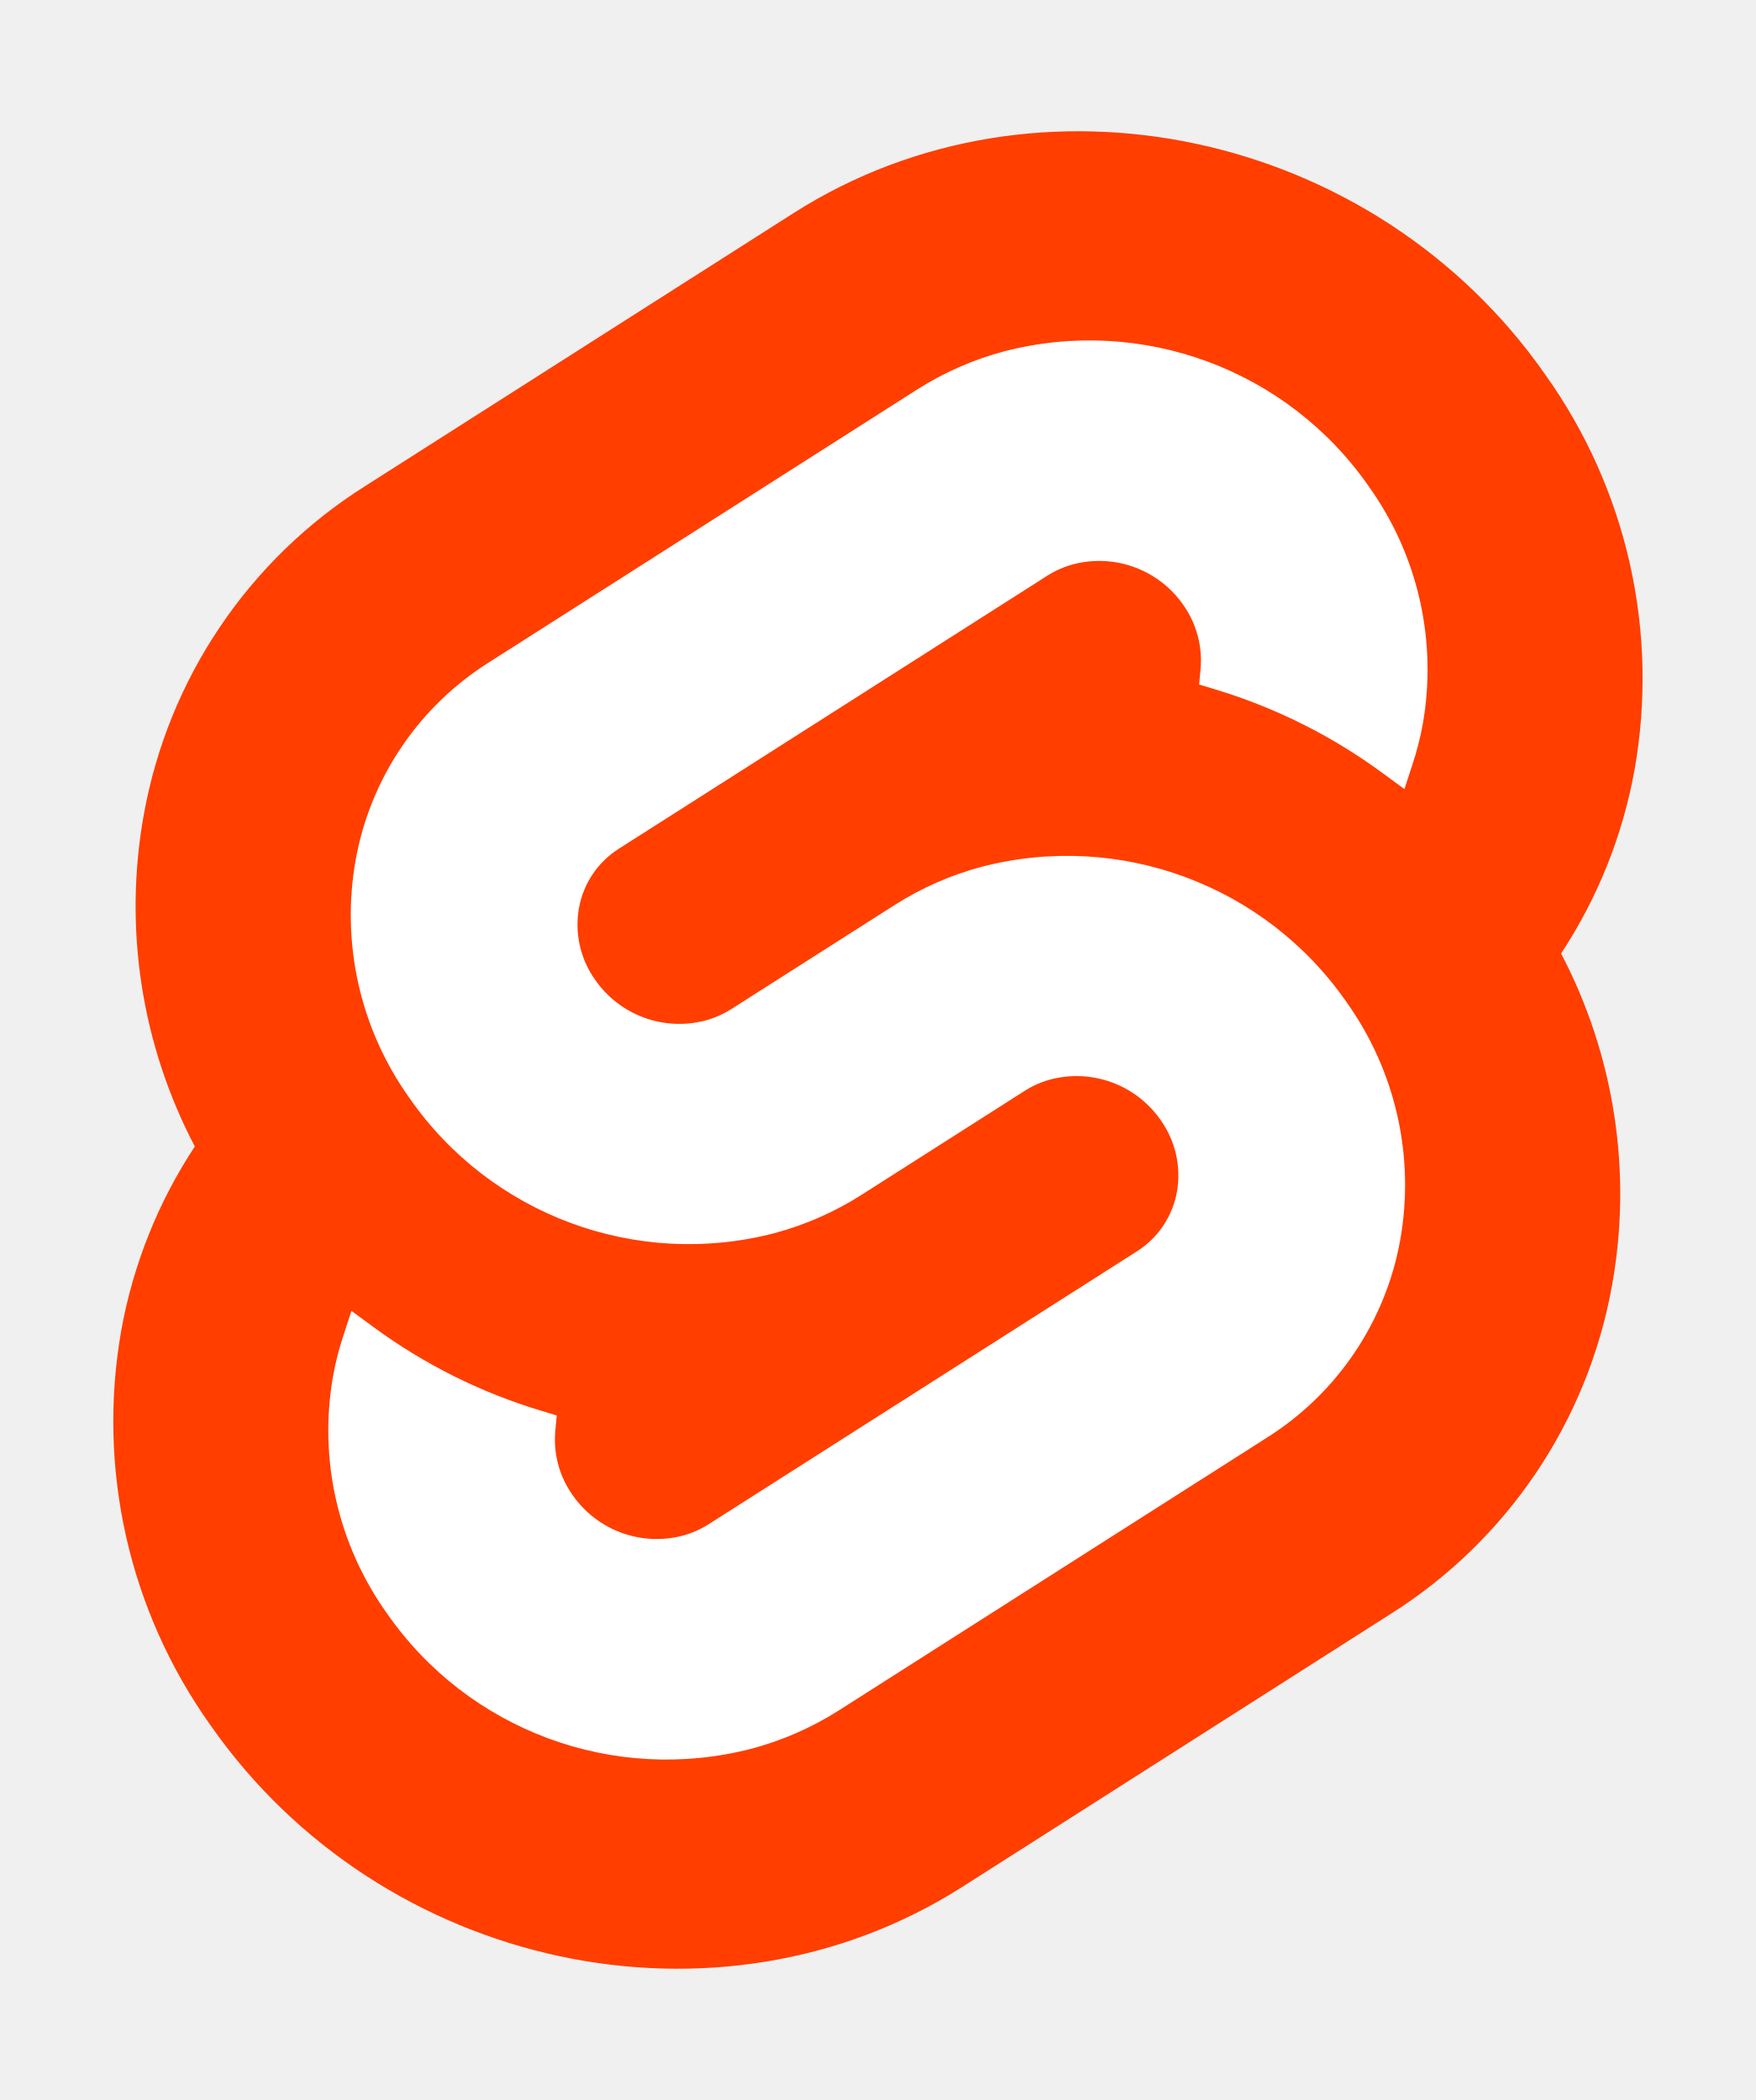
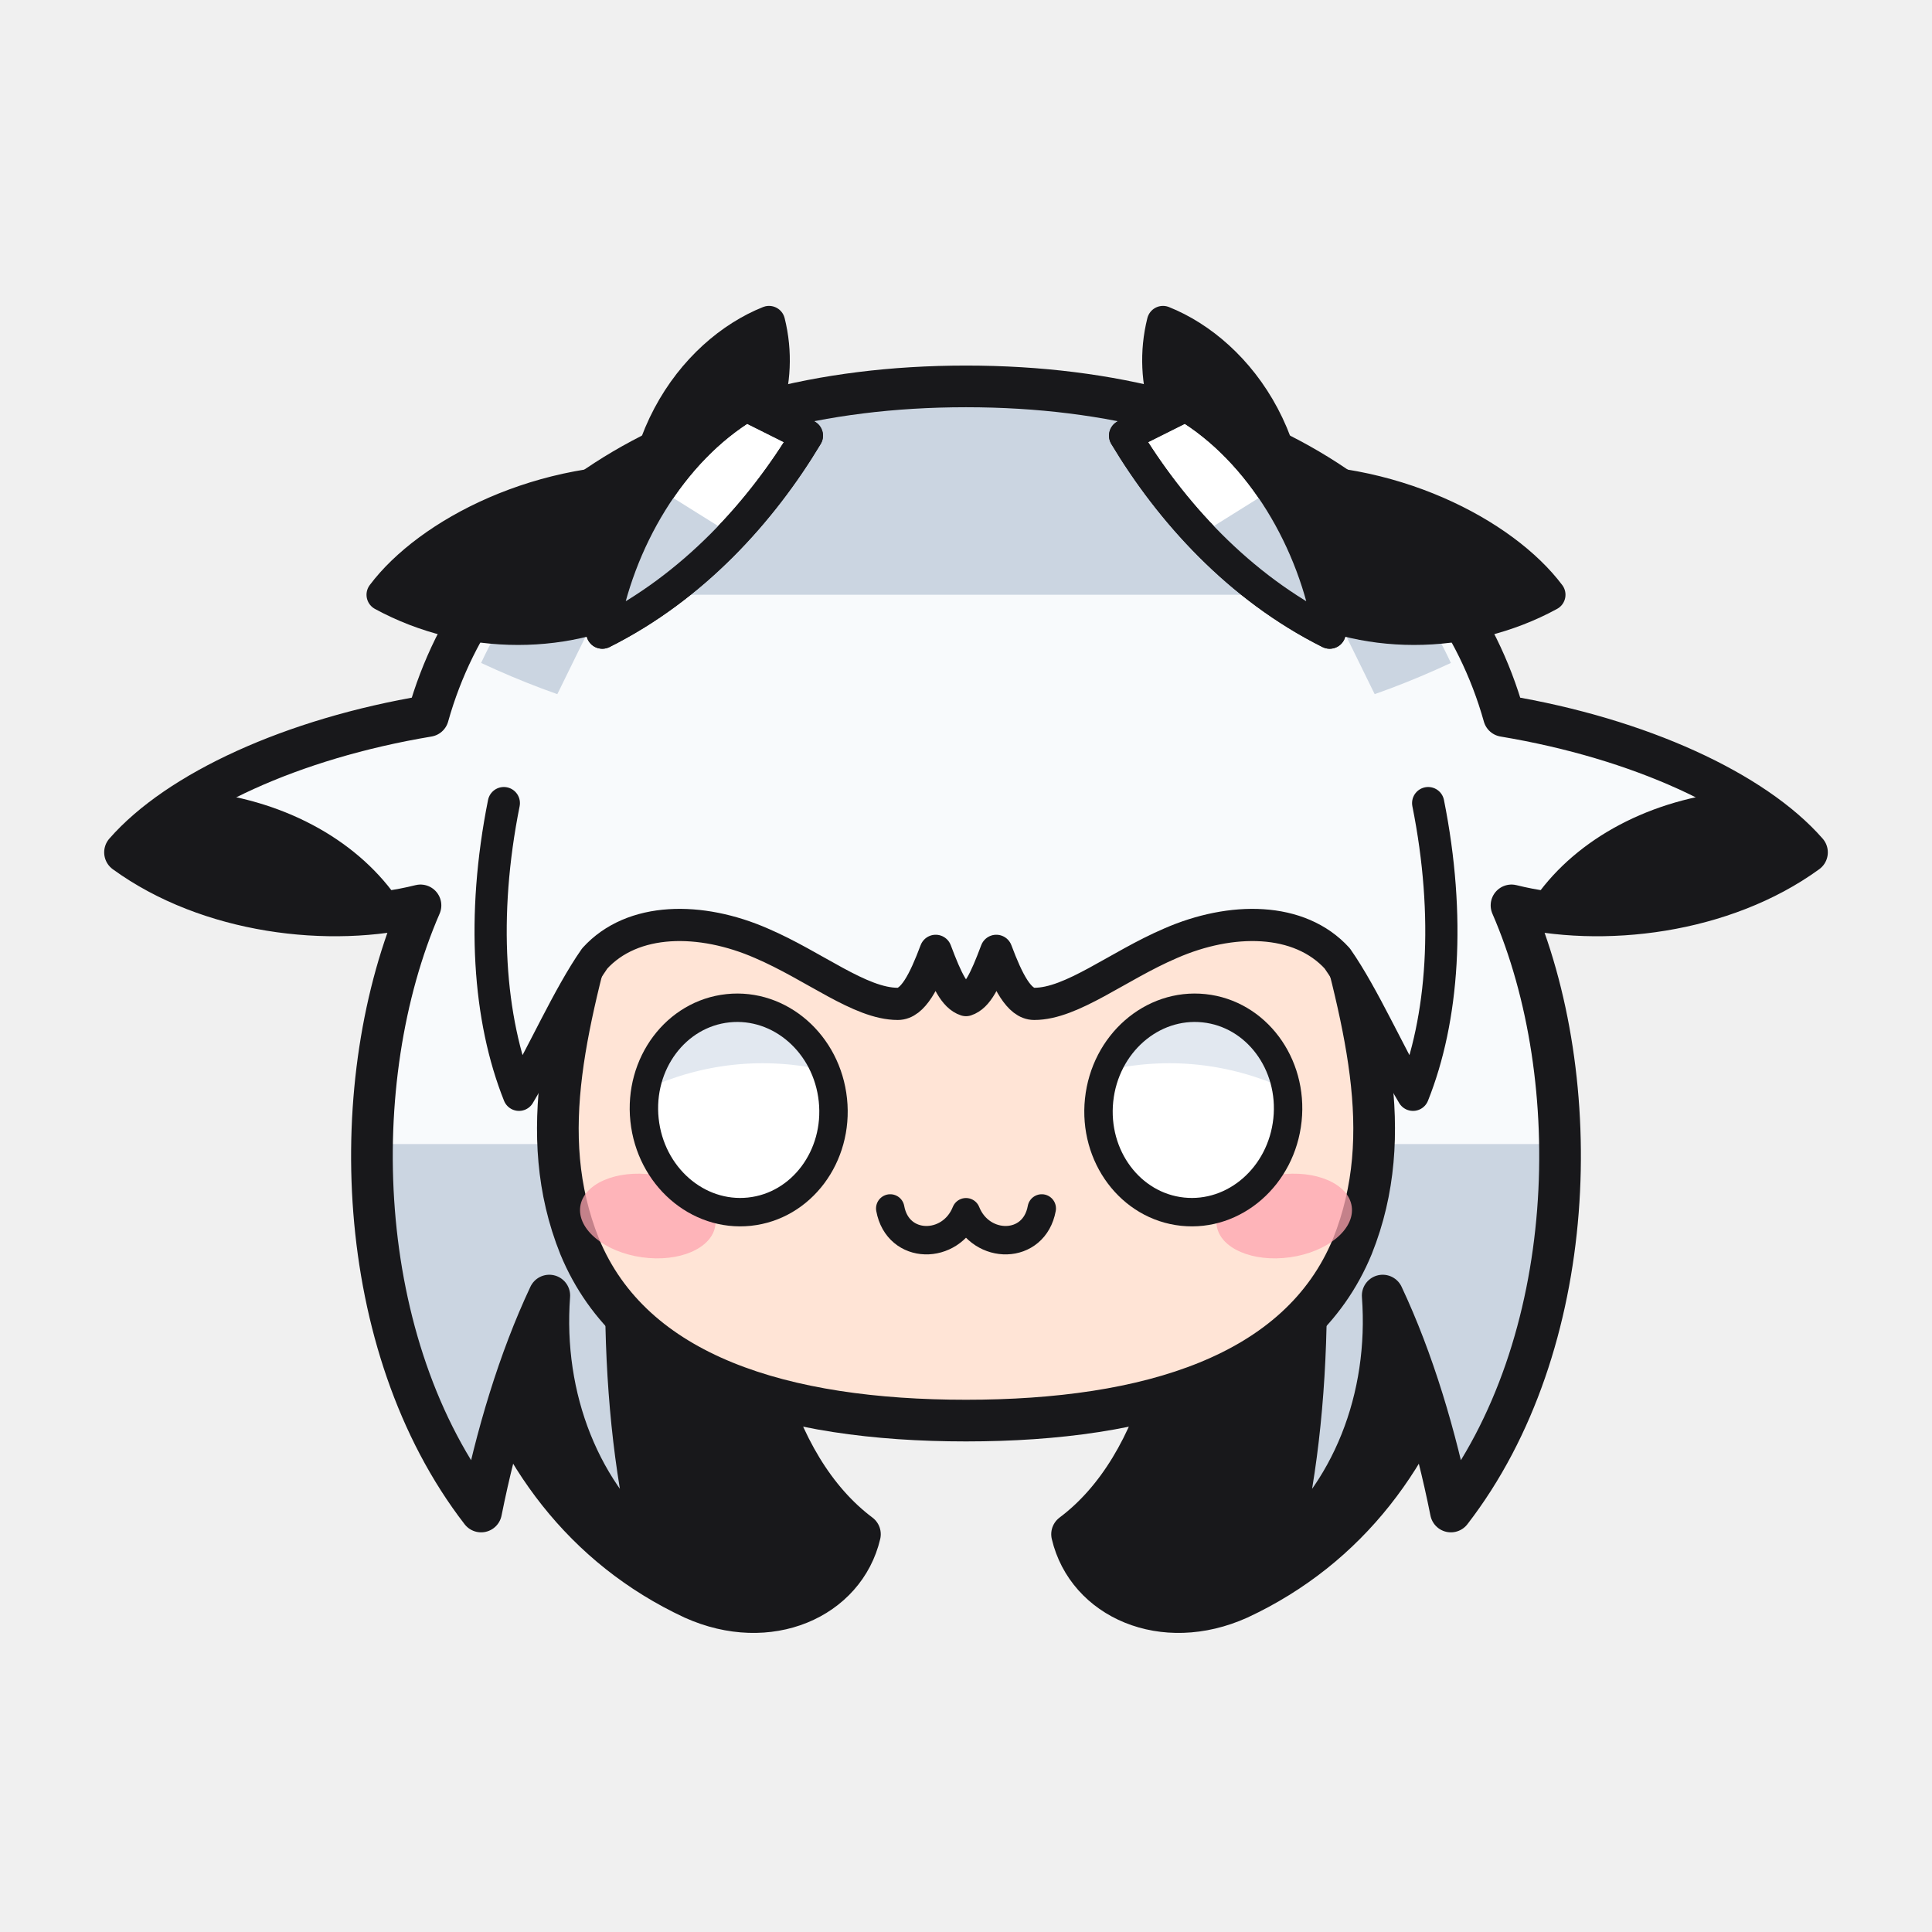
- <svg xmlns="http://www.w3.org/2000/svg" width="107" height="128" viewBox="0 0 107 128">
-   <path d="M94.157 22.819c-10.4-14.885-30.94-19.297-45.792-9.835L22.282 29.608A29.92 29.92 0 0 0 8.764 49.65a31.5 31.5 0 0 0 3.108 20.231 30 30 0 0 0-4.477 11.183 31.9 31.9 0 0 0 5.448 24.116c10.402 14.887 30.942 19.297 45.791 9.835l26.083-16.624A29.92 29.92 0 0 0 98.235 78.35a31.53 31.53 0 0 0-3.105-20.232 30 30 0 0 0 4.474-11.182 31.88 31.88 0 0 0-5.447-24.116" style="fill:#ff3e00" />
-   <path d="M45.817 106.582a20.72 20.72 0 0 1-22.237-8.243 19.17 19.17 0 0 1-3.277-14.503 18 18 0 0 1 .624-2.435l.49-1.498 1.337.981a33.6 33.6 0 0 0 10.203 5.098l.97.294-.09.968a5.85 5.85 0 0 0 1.052 3.878 6.24 6.24 0 0 0 6.695 2.485 5.8 5.8 0 0 0 1.603-.704L69.27 76.28a5.43 5.43 0 0 0 2.45-3.631 5.8 5.8 0 0 0-.987-4.371 6.24 6.24 0 0 0-6.698-2.487 5.7 5.7 0 0 0-1.6.704l-9.953 6.345a19 19 0 0 1-5.296 2.326 20.72 20.72 0 0 1-22.237-8.243 19.17 19.17 0 0 1-3.277-14.502 17.99 17.99 0 0 1 8.13-12.052l26.081-16.623a19 19 0 0 1 5.3-2.329 20.72 20.72 0 0 1 22.237 8.243 19.17 19.17 0 0 1 3.277 14.503 18 18 0 0 1-.624 2.435l-.49 1.498-1.337-.98a33.6 33.6 0 0 0-10.203-5.1l-.97-.294.09-.968a5.86 5.86 0 0 0-1.052-3.878 6.24 6.24 0 0 0-6.696-2.485 5.8 5.8 0 0 0-1.602.704L37.73 51.72a5.42 5.42 0 0 0-2.449 3.63 5.79 5.79 0 0 0 .986 4.372 6.24 6.24 0 0 0 6.698 2.486 5.8 5.8 0 0 0 1.602-.704l9.952-6.342a19 19 0 0 1 5.295-2.328 20.72 20.72 0 0 1 22.237 8.242 19.17 19.17 0 0 1 3.277 14.503 18 18 0 0 1-8.13 12.053l-26.081 16.622a19 19 0 0 1-5.3 2.328" style="fill:#fff" />
+ <svg xmlns="http://www.w3.org/2000/svg" viewBox="155 -37 510 510" width="100%" height="100%">
+   <defs>
+     <style>
+       /* Stroke Hierarchy */
+       .outer-stroke {
+         stroke: #18181B;
+         stroke-width: 11;
+         stroke-linecap: round;
+         stroke-linejoin: round;
+       }
+       .inner-stroke {
+         stroke: #18181B;
+         stroke-width: 8.5;
+         stroke-linecap: round;
+         stroke-linejoin: round;
+       }
+       .face-stroke {
+         stroke: #18181B;
+         stroke-width: 7.5;
+         stroke-linecap: round;
+         stroke-linejoin: round;
+       }
+ 
+       /* Flat Color Palette (No Gradients) */
+       .hair-base    { fill: #F8FAFC; }
+       .hair-shadow  { fill: #CBD5E1; }
+       .hair-dark    { fill: #18181B; }
+       .skin-base    { fill: #FFE4D6; }
+       .skin-shadow  { fill: #F5C6B3; }
+       .blush        { fill: #FDA4AF; opacity: 0.75; }
+       .eye-white    { fill: #FFFFFF; }
+       .eye-shadow   { fill: #E2E8F0; }
+       .horn-base    { fill: #FFFFFF; }
+       .horn-shadow  { fill: #CBD5E1; }
+       .none         { fill: none; }
+     </style>
+   </defs>
+   <path class="outer-stroke hair-dark" d="     M 285,220     C 265,285 280,358 338,385     C 358,394 378,385 382,368     C 358,350 348,310 352,265     L 468,265     C 472,310 462,350 438,368     C 442,385 462,394 482,385     C 540,358 555,285 535,220     Z   " />
+   <path class="hair-base" d="     M 410,65     C 332,65 282,102 268,152     C 232,158 202,172 188,188     C 210,204 242,208 266,202     C 246,248 248,318 282,362     C 286,342 292,322 300,305     C 298,332 308,358 328,374     C 318,335 318,285 326,235     L 494,235     C 502,285 502,335 492,374     C 512,358 522,332 520,305     C 528,322 534,342 538,362     C 572,318 574,248 554,202     C 578,208 610,204 632,188     C 618,172 588,158 552,152     C 538,102 488,65 410,65     Z   " />
+   <path class="hair-shadow" d="     M 410,65     C 348,65 302,95 282,138     C 325,158 365,162 410,145     C 455,162 495,158 538,138     C 518,95 472,65 410,65     Z   " />
+   <path class="hair-shadow" d="     M 256,265     C 254,305 262,338 282,362     C 286,342 292,322 300,305     C 298,332 308,358 328,374     C 320,342 318,302 322,265     Z   " />
+   <path class="hair-shadow" d="     M 564,265     C 566,305 558,338 538,362     C 534,342 528,322 520,305     C 522,332 512,358 492,374     C 500,342 502,302 498,265     Z   " />
+   <path class="outer-stroke none" d="     M 410,65     C 332,65 282,102 268,152     C 232,158 202,172 188,188     C 210,204 242,208 266,202     C 246,248 248,318 282,362     C 286,342 292,322 300,305     C 298,332 308,358 328,374     C 318,335 318,285 326,235     L 494,235     C 502,285 502,335 492,374     C 512,358 522,332 520,305     C 528,322 534,342 538,362     C 572,318 574,248 554,202     C 578,208 610,204 632,188     C 618,172 588,158 552,152     C 538,102 488,65 410,65     Z   " />
+   <path class="inner-stroke hair-dark" d="     M 188,188     C 208,202 235,205 256,202     C 246,188 228,178 206,176     Z   " />
+   <path class="inner-stroke hair-dark" d="     M 632,188     C 612,202 585,205 564,202     C 574,188 592,178 614,176     Z   " />
+   <path class="outer-stroke skin-base" d="     M 315,195     C 305,232 296,262 308,292     C 322,326 362,338 410,338     C 458,338 498,326 512,292     C 524,262 515,232 505,195     Z   " />
+   <path class="skin-shadow" d="     M 312,216     C 322,205 340,205 356,212     C 370,218 382,228 392,228     C 396,228 399,222 402,214     C 405,222 407,226 410,227     C 413,226 415,222 418,214     C 421,222 424,228 428,228     C 438,228 450,218 464,212     C 480,205 498,205 508,216     L 505,195     L 315,195     Z   " />
+   <ellipse class="blush" cx="326" cy="284" rx="18" ry="11" transform="rotate(8 326 284)" />
+   <ellipse class="blush" cx="494" cy="284" rx="18" ry="11" transform="rotate(-8 494 284)" />
+   <g transform="rotate(-6 350 256)">
+     <ellipse class="eye-white" cx="350" cy="256" rx="25" ry="27" />
+     <path class="eye-shadow" d="       M 326,248       A 25,27 0 0,1 374,248       Q 350,240 326,248       Z     " />
+     <ellipse class="face-stroke none" cx="350" cy="256" rx="25" ry="27" />
+   </g>
+   <g transform="rotate(6 470 256)">
+     <ellipse class="eye-white" cx="470" cy="256" rx="25" ry="27" />
+     <path class="eye-shadow" d="       M 446,248       A 25,27 0 0,1 494,248       Q 470,240 446,248       Z     " />
+     <ellipse class="face-stroke none" cx="470" cy="256" rx="25" ry="27" />
+   </g>
+   <path class="face-stroke none" d="     M 390,282     C 392,293 406,293 410,283     C 414,293 428,293 430,282   " />
+   <path class="hair-base" d="     M 288,175     C 282,205 284,232 292,252     C 298,242 305,226 312,216     C 322,205 340,205 356,212     C 370,218 382,228 392,228     C 396,228 399,222 402,214     C 405,222 407,226 410,227     C 413,226 415,222 418,214     C 421,222 424,228 428,228     C 438,228 450,218 464,212     C 480,205 498,205 508,216     C 515,226 522,242 528,252     C 536,232 538,205 532,175     L 505,120     L 315,120     Z   " />
+   <path class="hair-shadow" d="     M 292,252 C 298,242 305,226 312,216 C 306,226 298,240 292,252 Z   " />
+   <path class="hair-shadow" d="     M 392,228 C 396,228 399,222 402,214 C 398,220 395,225 392,228 Z   " />
+   <path class="hair-shadow" d="     M 410,227 C 413,226 415,222 418,214 C 414,222 412,225 410,227 Z   " />
+   <path class="hair-shadow" d="     M 428,228 C 424,228 421,222 418,214 C 422,220 425,225 428,228 Z   " />
+   <path class="hair-shadow" d="     M 528,252 C 522,242 515,226 508,216 C 514,226 522,240 528,252 Z   " />
+   <path class="inner-stroke none" d="     M 288,175     C 282,205 284,232 292,252     C 298,242 305,226 312,216     C 322,205 340,205 356,212     C 370,218 382,228 392,228     C 396,228 399,222 402,214     C 405,222 407,226 410,227     C 413,226 415,222 418,214     C 421,222 424,228 428,228     C 438,228 450,218 464,212     C 480,205 498,205 508,216     C 515,226 522,242 528,252     C 536,232 538,205 532,175   " />
+   <path class="inner-stroke hair-dark" d="     M 332,90     C 298,88 268,104 256,120     C 278,132 306,132 326,120     C 318,82 338,56 358,48     C 362,64 356,80 345,90     Z   " />
+   <path class="inner-stroke horn-base" d="     M 352,70     C 332,82 318,106 314,130     C 338,118 356,98 368,78     Z   " />
+   <path class="horn-shadow" d="     M 314,130     C 326,124 338,115 348,104     L 332,94     C 324,106 317,118 314,130     Z   " />
+   <path class="inner-stroke none" d="     M 352,70     C 332,82 318,106 314,130     C 338,118 356,98 368,78     Z   " />
+   <path class="inner-stroke hair-dark" d="     M 488,90     C 522,88 552,104 564,120     C 542,132 514,132 494,120     C 502,82 482,56 462,48     C 458,64 464,80 475,90     Z   " />
+   <path class="inner-stroke horn-base" d="     M 468,70     C 488,82 502,106 506,130     C 482,118 464,98 452,78     Z   " />
+   <path class="horn-shadow" d="     M 506,130     C 494,124 482,115 472,104     L 488,94     C 496,106 503,118 506,130     Z   " />
+   <path class="inner-stroke none" d="     M 468,70     C 488,82 502,106 506,130     C 482,118 464,98 452,78     Z   " />
</svg>
